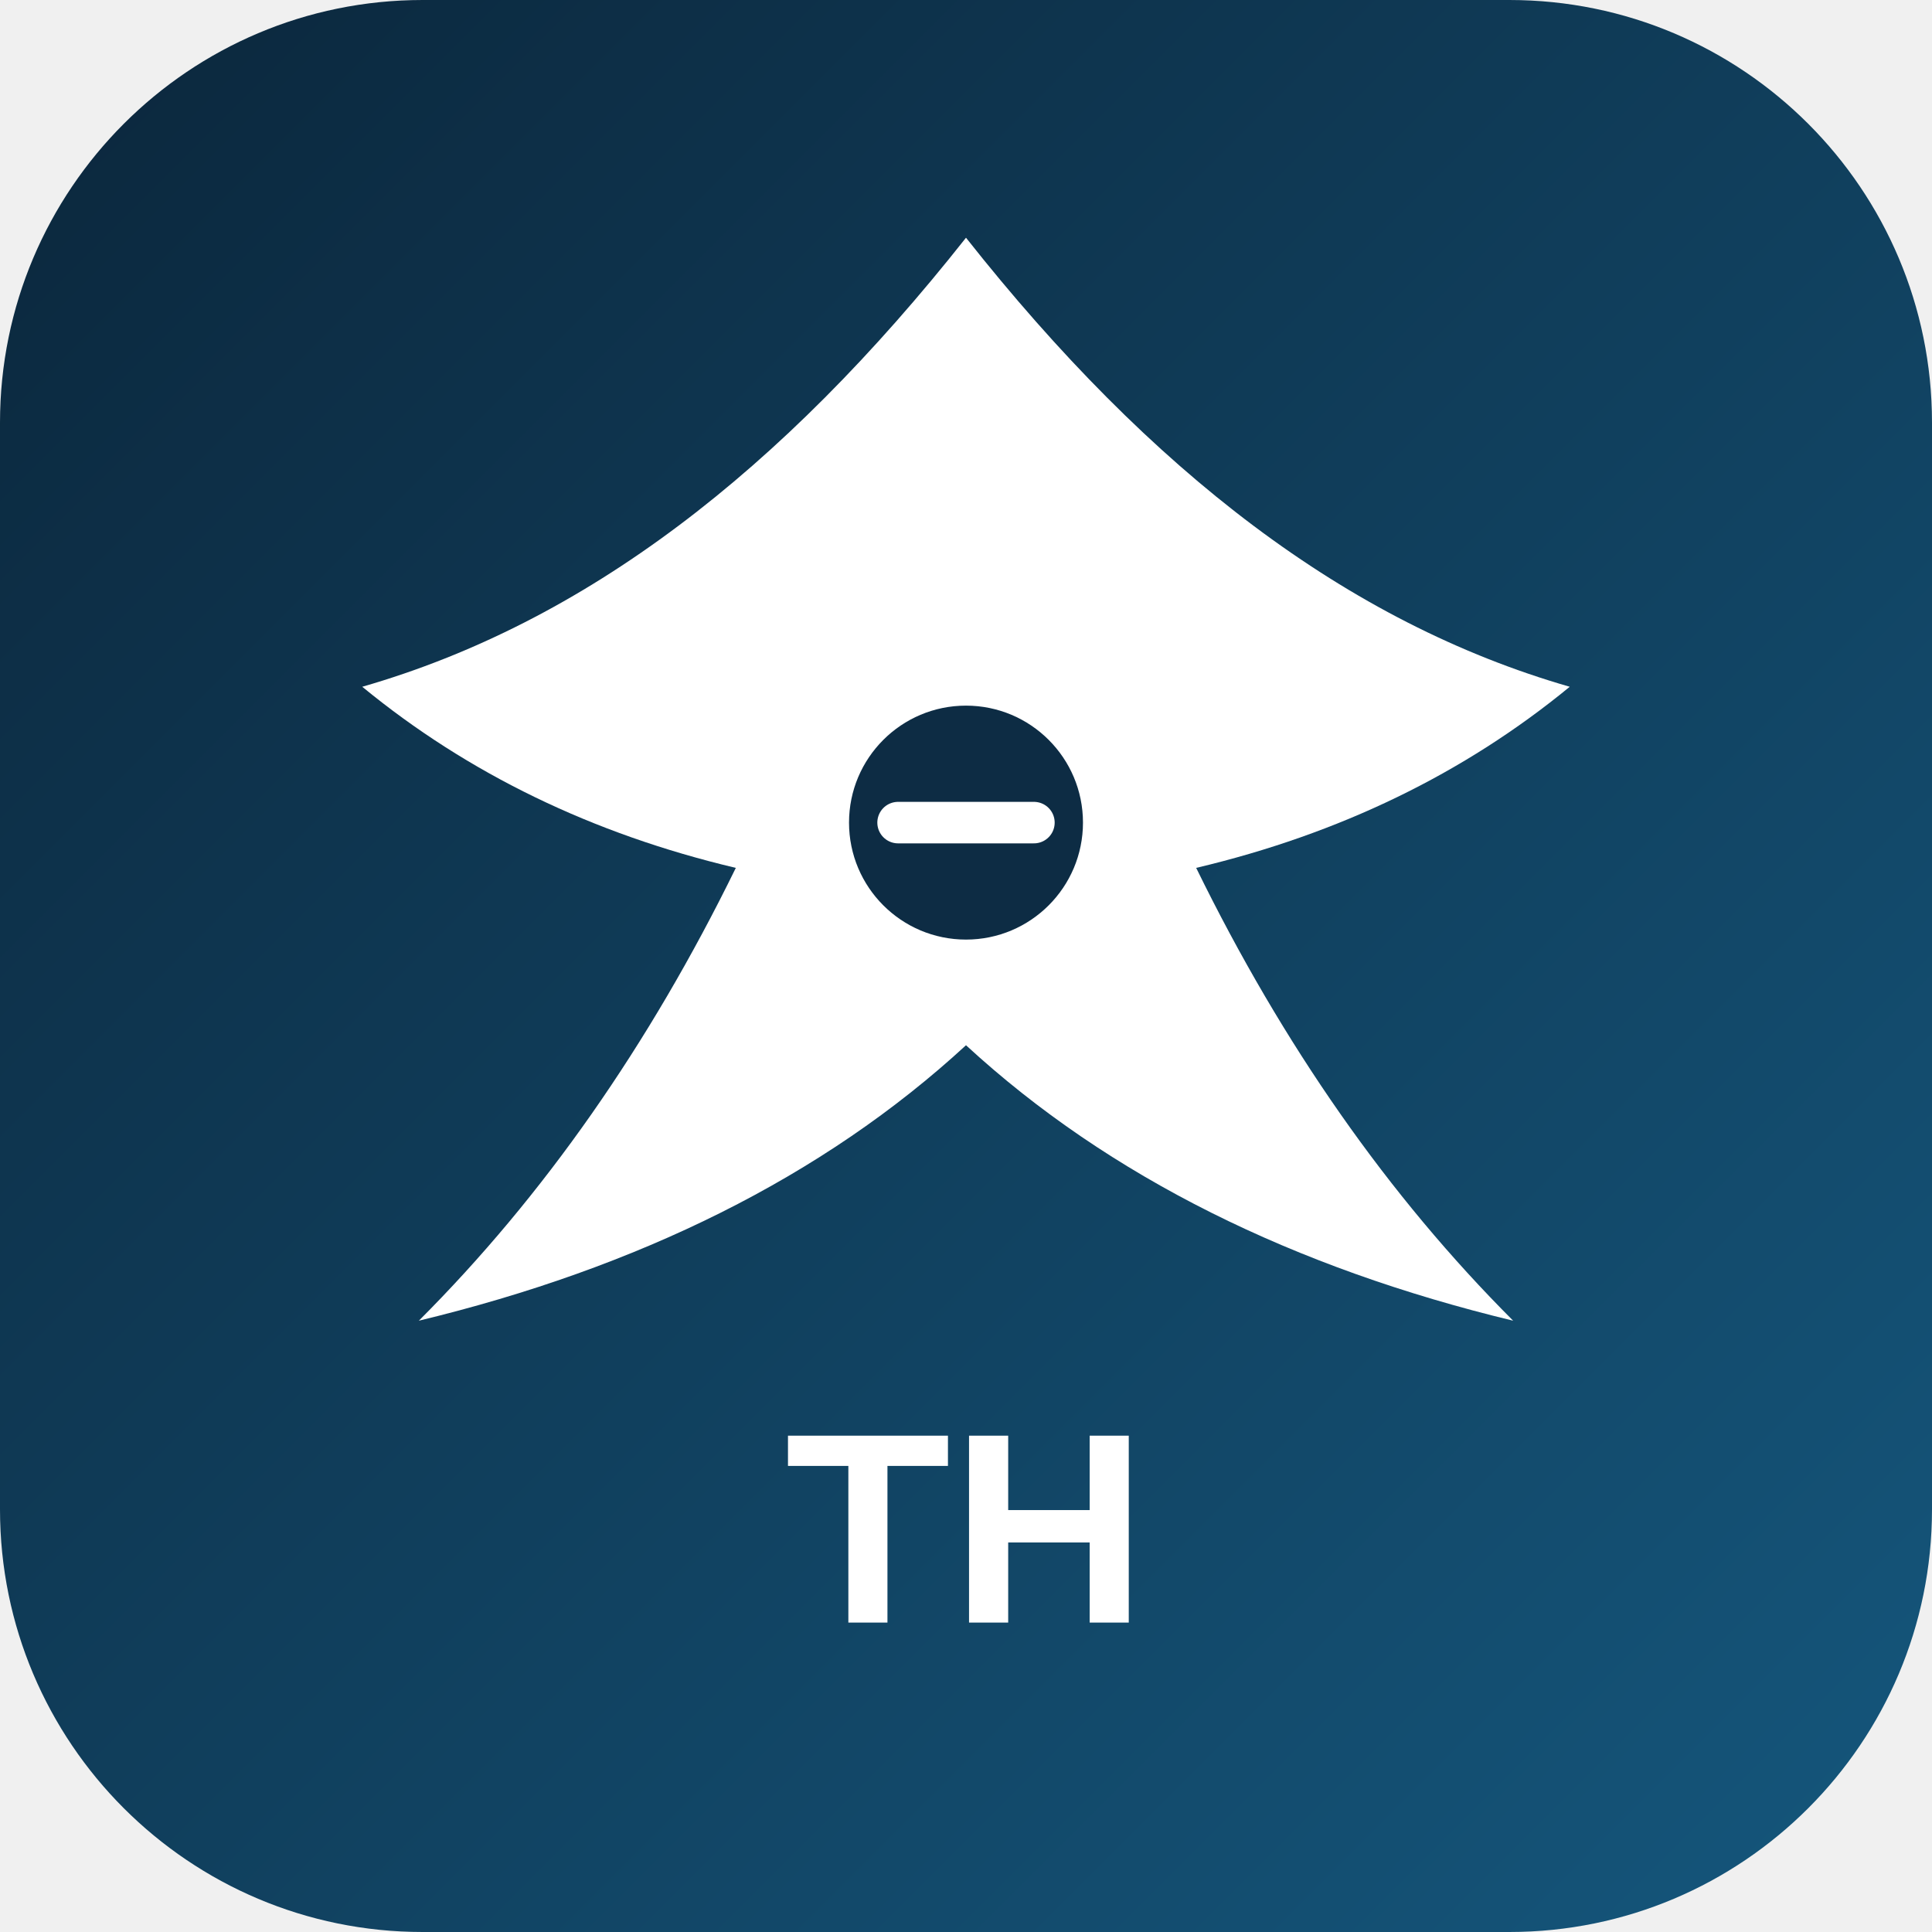
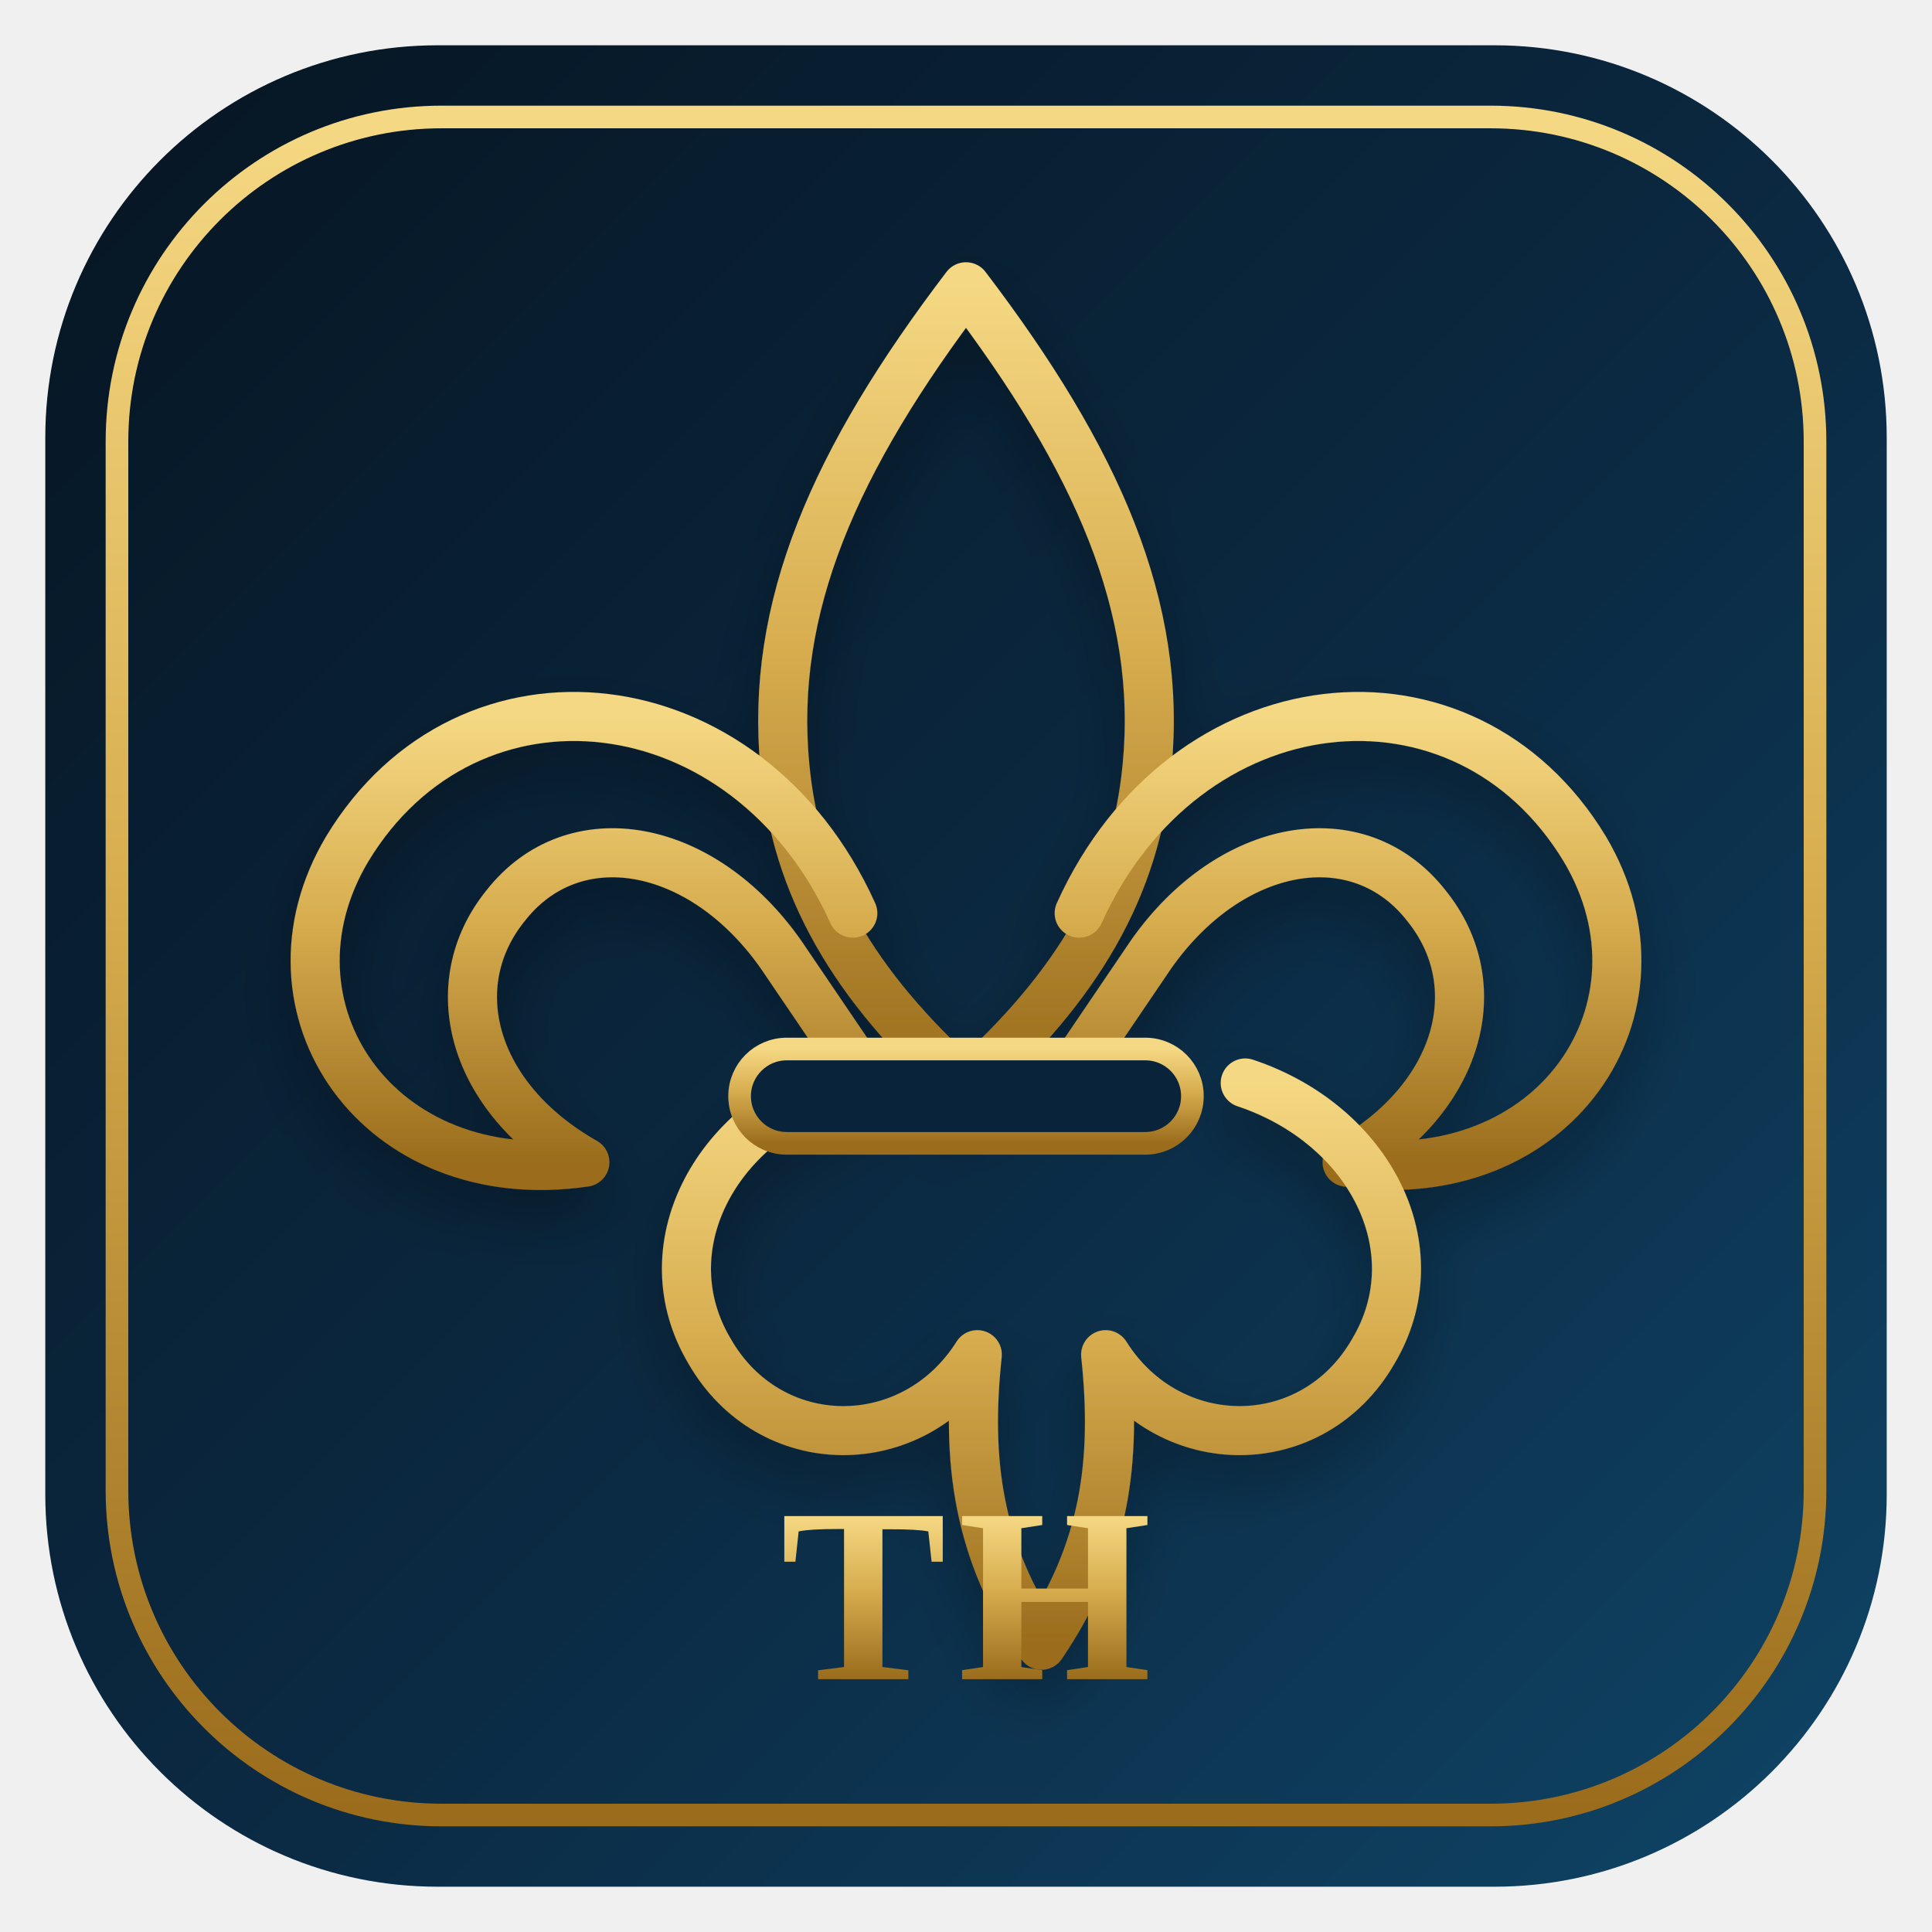
- <svg xmlns="http://www.w3.org/2000/svg" viewBox="0 0 512 512">
+ <svg xmlns="http://www.w3.org/2000/svg" viewBox="0 0 512 512" role="img" aria-label="TenderHawk TH Fleur-de-lis icon">
  <defs>
-     <linearGradient id="g" x1="0" y1="0" x2="1" y2="1">
-       <stop offset="0" stop-color="#0b263b" />
-       <stop offset="1" stop-color="#15577d" />
+     <linearGradient id="bg" x1="0" y1="0" x2="1" y2="1">
+       <stop offset="0" stop-color="#061522" />
+       <stop offset="0.55" stop-color="#0b2a43" />
+       <stop offset="1" stop-color="#0f4466" />
    </linearGradient>
+     <linearGradient id="gold" x1="0" y1="0" x2="0" y2="1">
+       <stop offset="0" stop-color="#f5d883" />
+       <stop offset="0.45" stop-color="#d7ad4f" />
+       <stop offset="1" stop-color="#9a6c1c" />
+     </linearGradient>
+     <filter id="shadow" x="-20%" y="-20%" width="140%" height="140%">
+       <feDropShadow dx="0" dy="8" stdDeviation="8" flood-color="#000" flood-opacity=".28" />
+     </filter>
  </defs>
-   <rect width="512" height="512" rx="112" fill="url(#g)" />
-   <path d="M96 182c59-17 111-57 160-119 49 62 101 102 160 119-28 23-61 39-99 48 23 47 51 87 84 120-58-14-107-38-145-73-38 35-87 59-145 73 33-33 61-73 84-120-38-9-71-25-99-48Z" fill="#fff" />
-   <circle cx="256" cy="218" r="31" fill="#0d2c44" />
-   <path d="M238 218h36" stroke="#fff" stroke-width="11" stroke-linecap="round" />
-   <text x="256" y="430" text-anchor="middle" font-family="Arial,Helvetica,sans-serif" font-size="72" font-weight="700" fill="#fff">TH</text>
+   <rect x="12" y="12" width="488" height="488" rx="104" fill="url(#bg)" />
+   <rect x="31" y="31" width="450" height="450" rx="86" fill="none" stroke="url(#gold)" stroke-width="6" />
+   <g fill="none" stroke="url(#gold)" stroke-width="13" stroke-linecap="round" stroke-linejoin="round" filter="url(#shadow)">
+     <path d="M256 76C221 122 204 161 208 203c3 32 18 58 48 85 30-27 45-53 48-85 4-42-13-81-48-127Z" />
+     <path d="M226 242C198 180 124 172 92 225c-25 42 8 91 63 83-30-17-38-47-21-68 18-23 52-17 73 13l19 28" />
+     <path d="M286 242c28-62 102-70 134-17 25 42-8 91-63 83 30-17 38-47 21-68-18-23-52-17-73 13l-19 28" />
+     <path d="M222 287c-33 11-50 44-34 71 16 28 54 28 71 1-3 28 0 52 17 77 17-25 20-49 17-77 17 27 55 27 71-1 16-27-1-60-34-71" />
+     <path d="M208 290h96" />
+   </g>
+   <rect x="196" y="278" width="120" height="25" rx="12.5" fill="#09243a" stroke="url(#gold)" stroke-width="6" />
+   <path d="M149 423h58M305 423h58" stroke="url(#gold)" stroke-width="4" stroke-linecap="round" />
+   <text x="256" y="445" text-anchor="middle" font-family="Georgia,'Times New Roman',serif" font-size="66" font-weight="700" letter-spacing="3" fill="url(#gold)">TH</text>
</svg>
